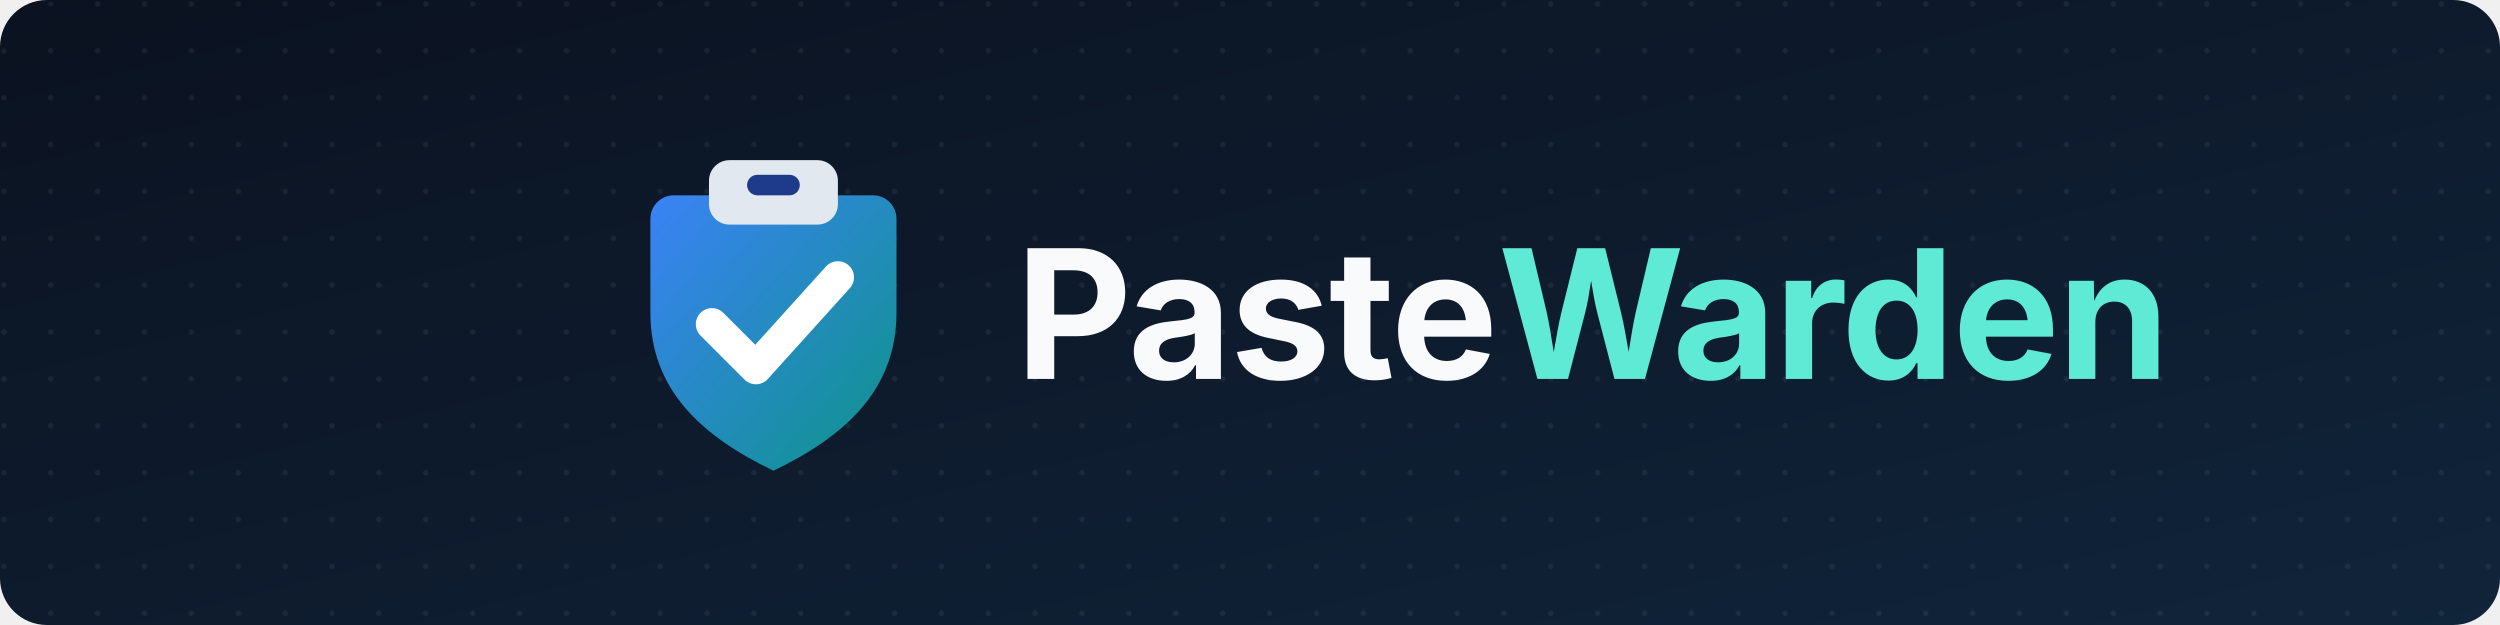
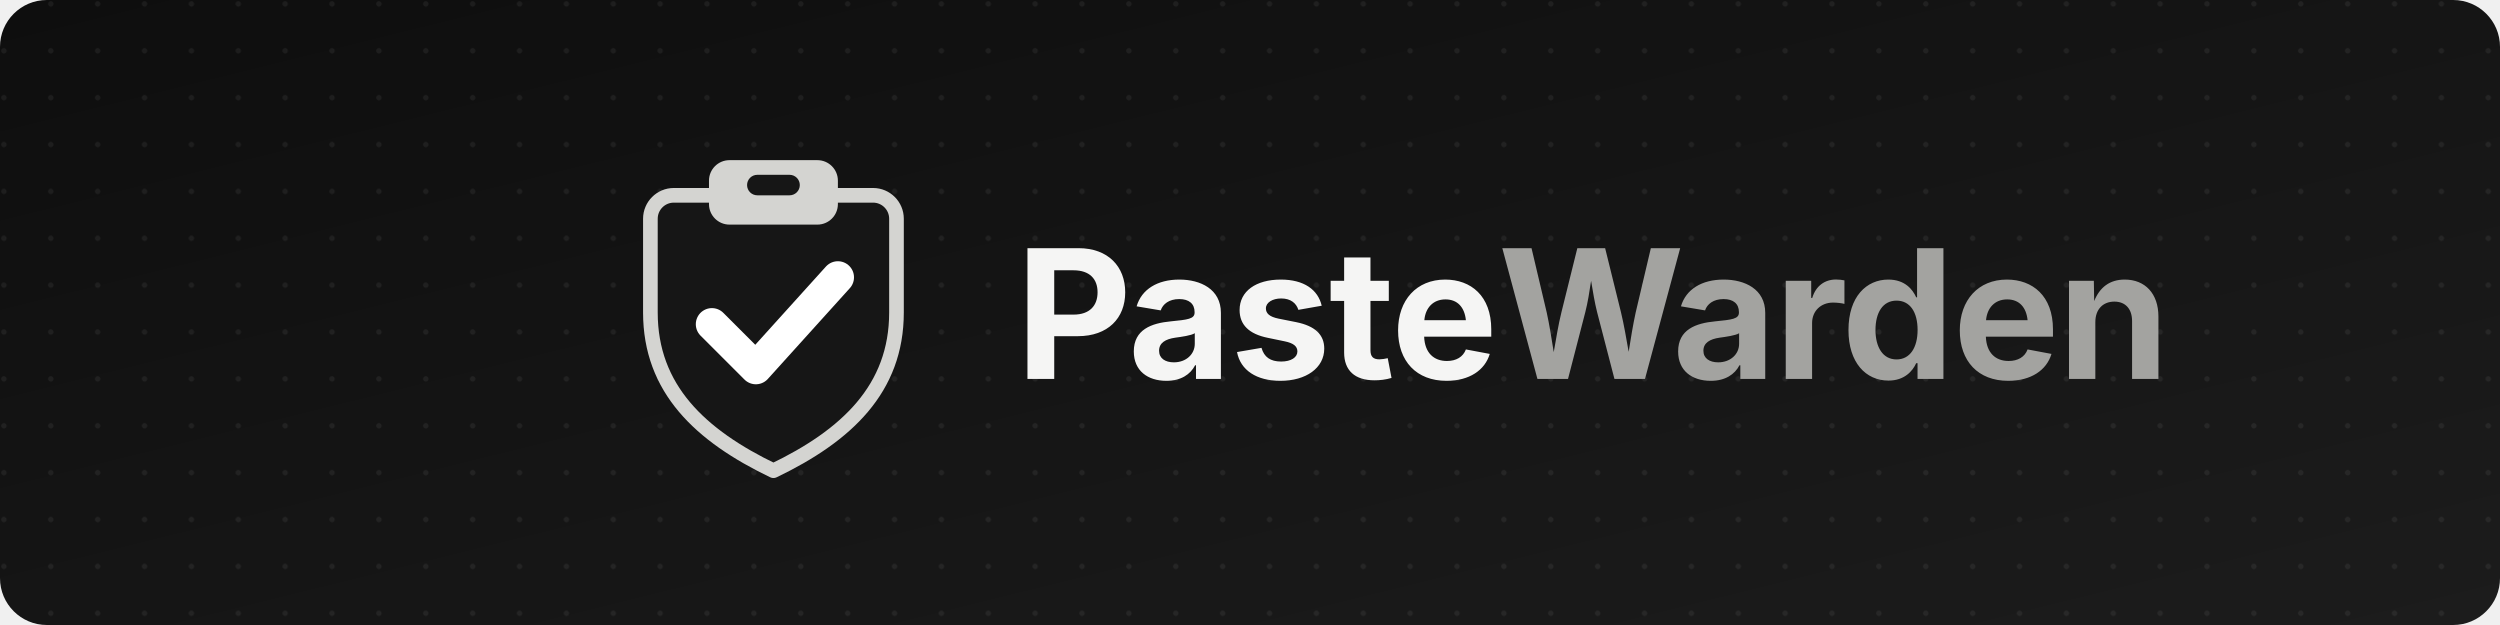
<svg xmlns="http://www.w3.org/2000/svg" viewBox="0 0 1280 320" width="1280" height="320">
  <defs>
-     <linearGradient id="cg-bg" x1="0" y1="0" x2="1" y2="1">
-       <stop offset="0" stop-color="#0B1220" />
-       <stop offset="1" stop-color="#10243A" />
+     <linearGradient id="pw-bg" x1="0" y1="0" x2="1" y2="1">
+       <stop offset="0" stop-color="#0E0E0E" />
+       <stop offset="1" stop-color="#1C1C1C" />
    </linearGradient>
-     <linearGradient id="cg-shield" x1="0" y1="0" x2="1" y2="1">
-       <stop offset="0" stop-color="#3B82F6" />
-       <stop offset="1" stop-color="#0D9488" />
-     </linearGradient>
-     <pattern id="cg-dots" width="24" height="24" patternUnits="userSpaceOnUse">
+     <pattern id="pw-dots" width="24" height="24" patternUnits="userSpaceOnUse">
      <circle cx="2" cy="2" r="1.4" fill="#FFFFFF" fill-opacity="0.06" />
    </pattern>
  </defs>
-   <rect width="1280" height="320" rx="24" fill="url(#cg-bg)" />
-   <rect width="1280" height="320" rx="24" fill="url(#cg-dots)" />
+   <rect width="1280" height="320" rx="24" fill="url(#pw-bg)" />
+   <rect width="1280" height="320" rx="24" fill="url(#pw-dots)" />
  <g transform="translate(300 64) scale(1.5)">
-     <path d="M30 24H98a8 8 0 0 1 8 8V64c0 26-17 42-42 54C39 106 22 90 22 64V32a8 8 0 0 1 8-8Z" fill="url(#cg-shield)" />
-     <rect x="42" y="12" width="44" height="22" rx="7" fill="#E2E8F0" />
-     <rect x="55" y="17" width="18" height="7" rx="3.5" fill="#1E3A8A" />
+     <path d="M30 24H98a8 8 0 0 1 8 8V64c0 26-17 42-42 54C39 106 22 90 22 64V32a8 8 0 0 1 8-8Z" fill="#161616" stroke="#D4D4D1" stroke-width="5" stroke-linejoin="round" />
+     <rect x="42" y="12" width="44" height="22" rx="7" fill="#D4D4D1" />
+     <rect x="55" y="17" width="18" height="7" rx="3.5" fill="#161616" />
    <path d="M43 68l15 15 28-31" fill="none" stroke="#FFFFFF" stroke-width="11" stroke-linecap="round" stroke-linejoin="round" />
  </g>
-   <text x="520" y="194" font-family="Segoe UI, Inter, system-ui, sans-serif" font-size="92" font-weight="700" fill="#F8FAFC" letter-spacing="-1">Paste<tspan fill="#5EEAD4">Warden</tspan>
+   <text x="520" y="194" font-family="Segoe UI, Inter, system-ui, sans-serif" font-size="92" font-weight="700" fill="#F5F5F4" letter-spacing="-1">Paste<tspan fill="#A3A3A0">Warden</tspan>
  </text>
</svg>
